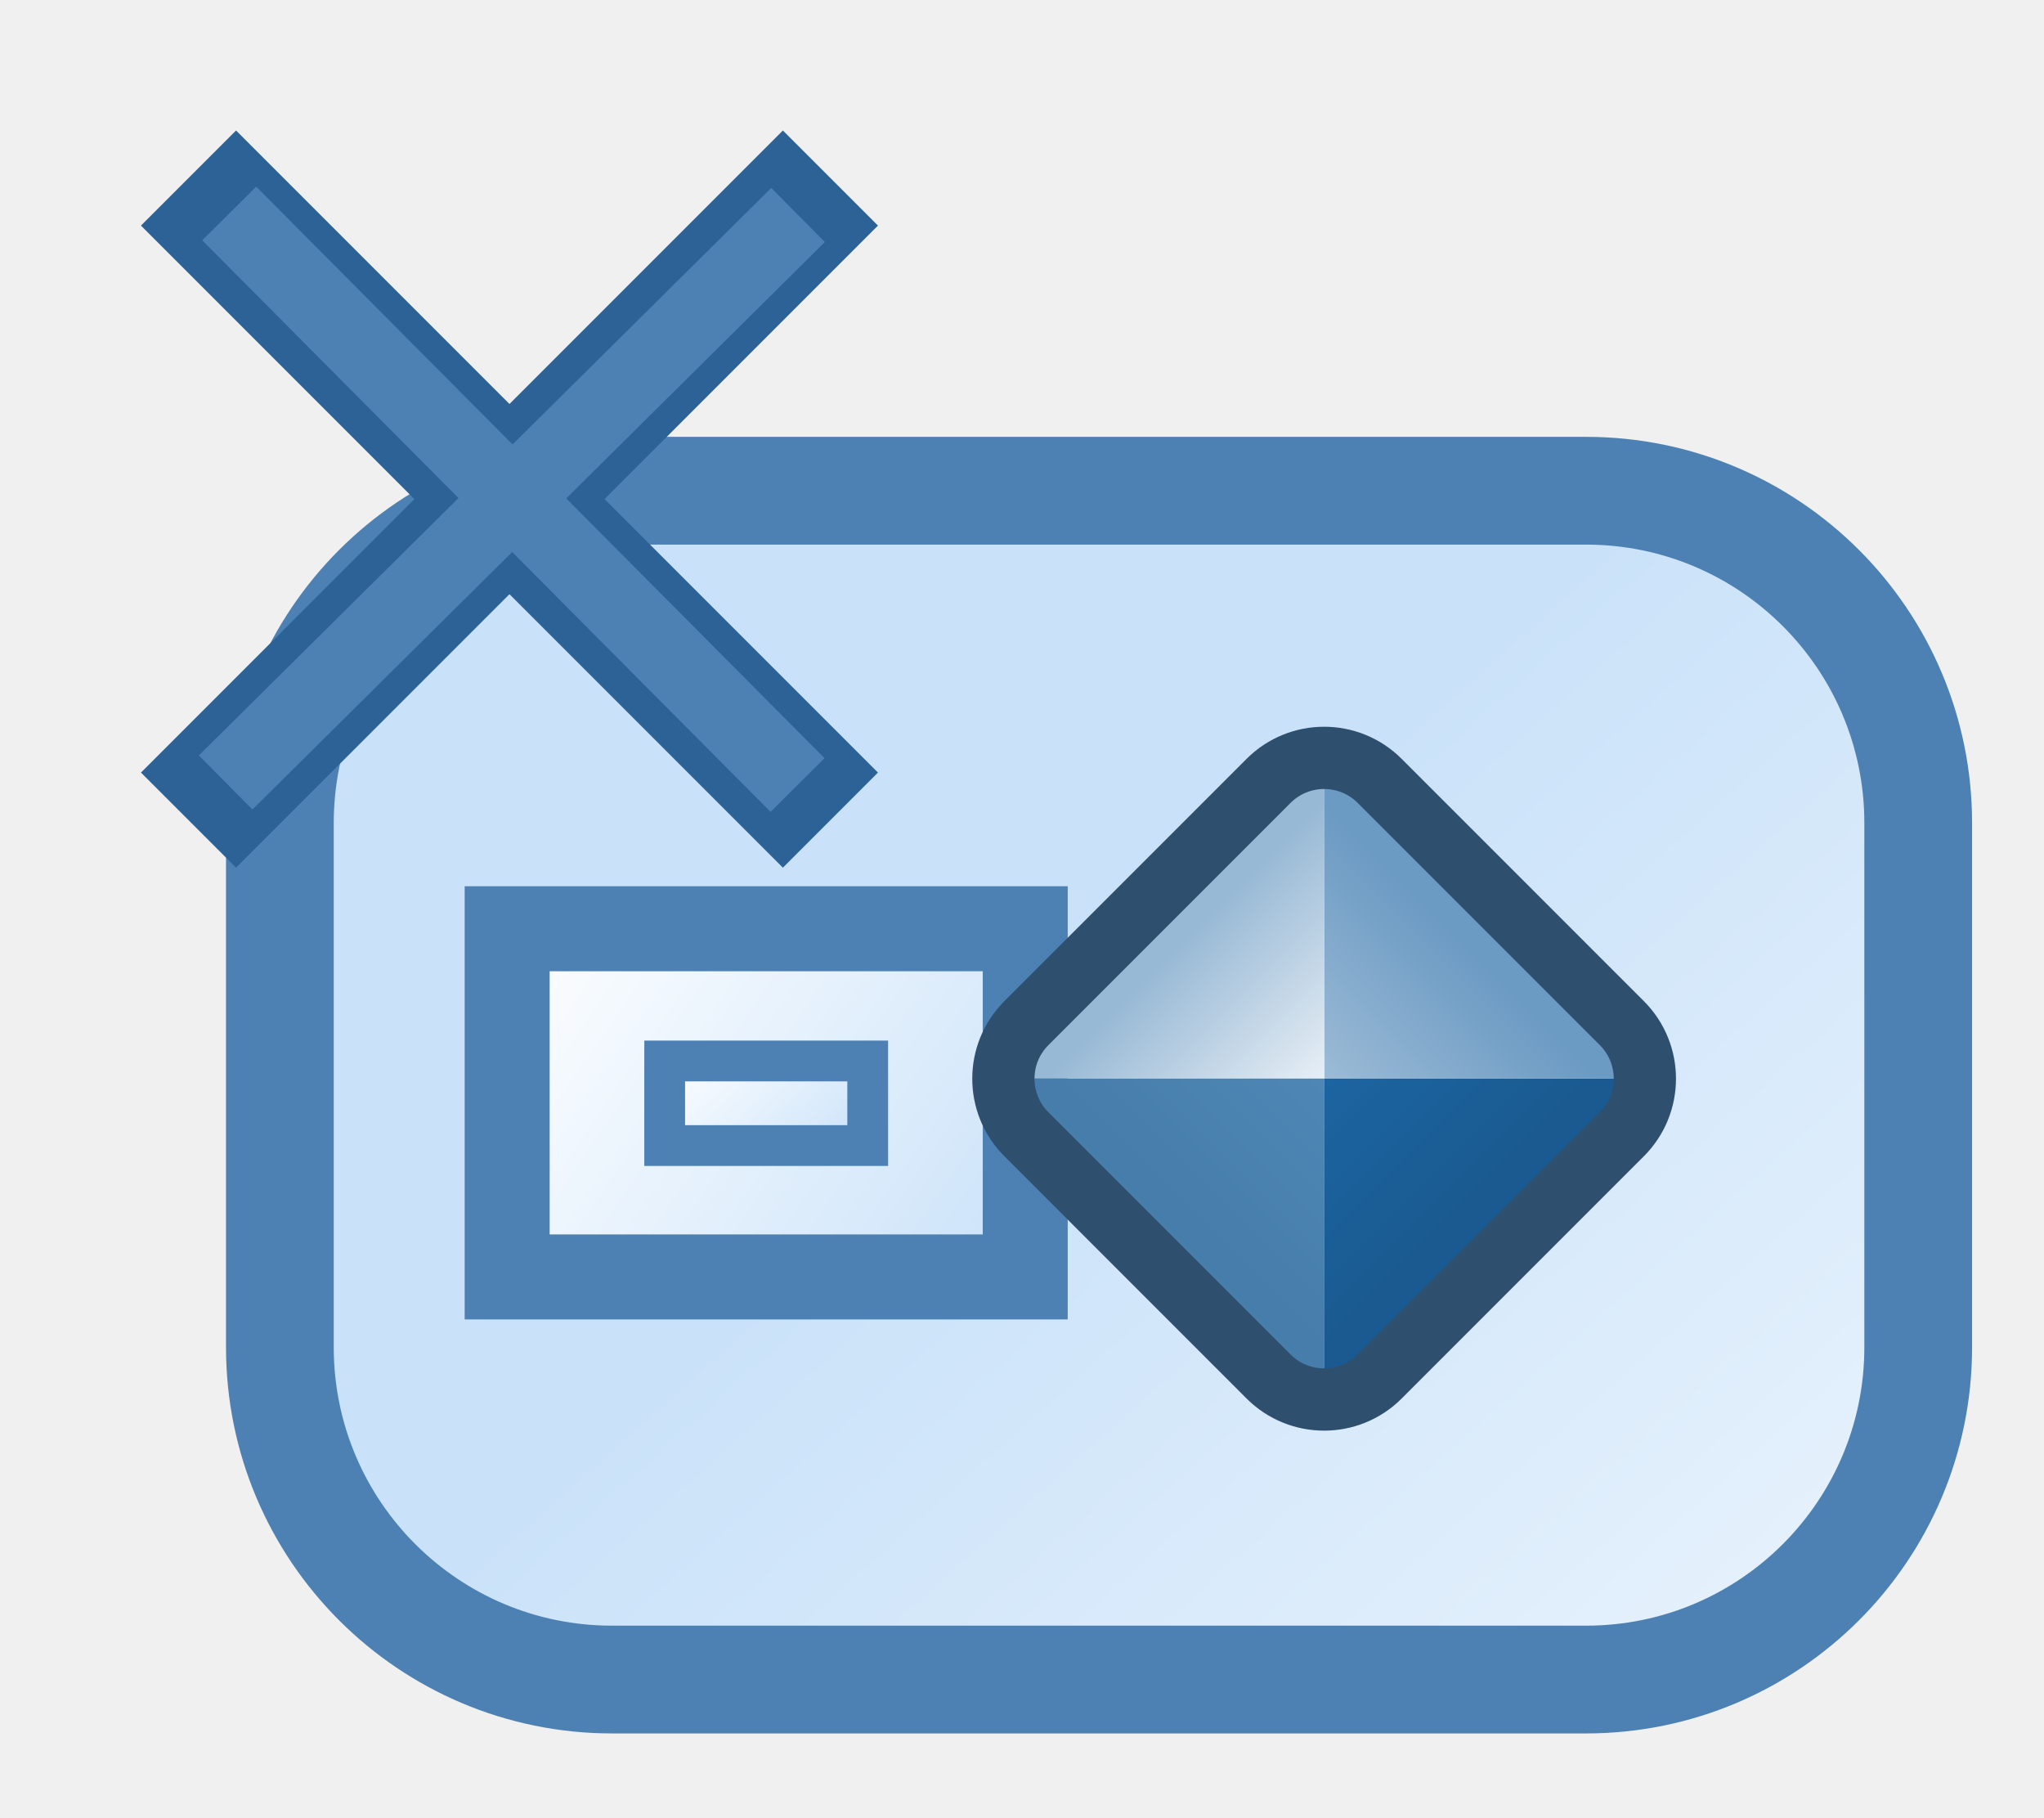
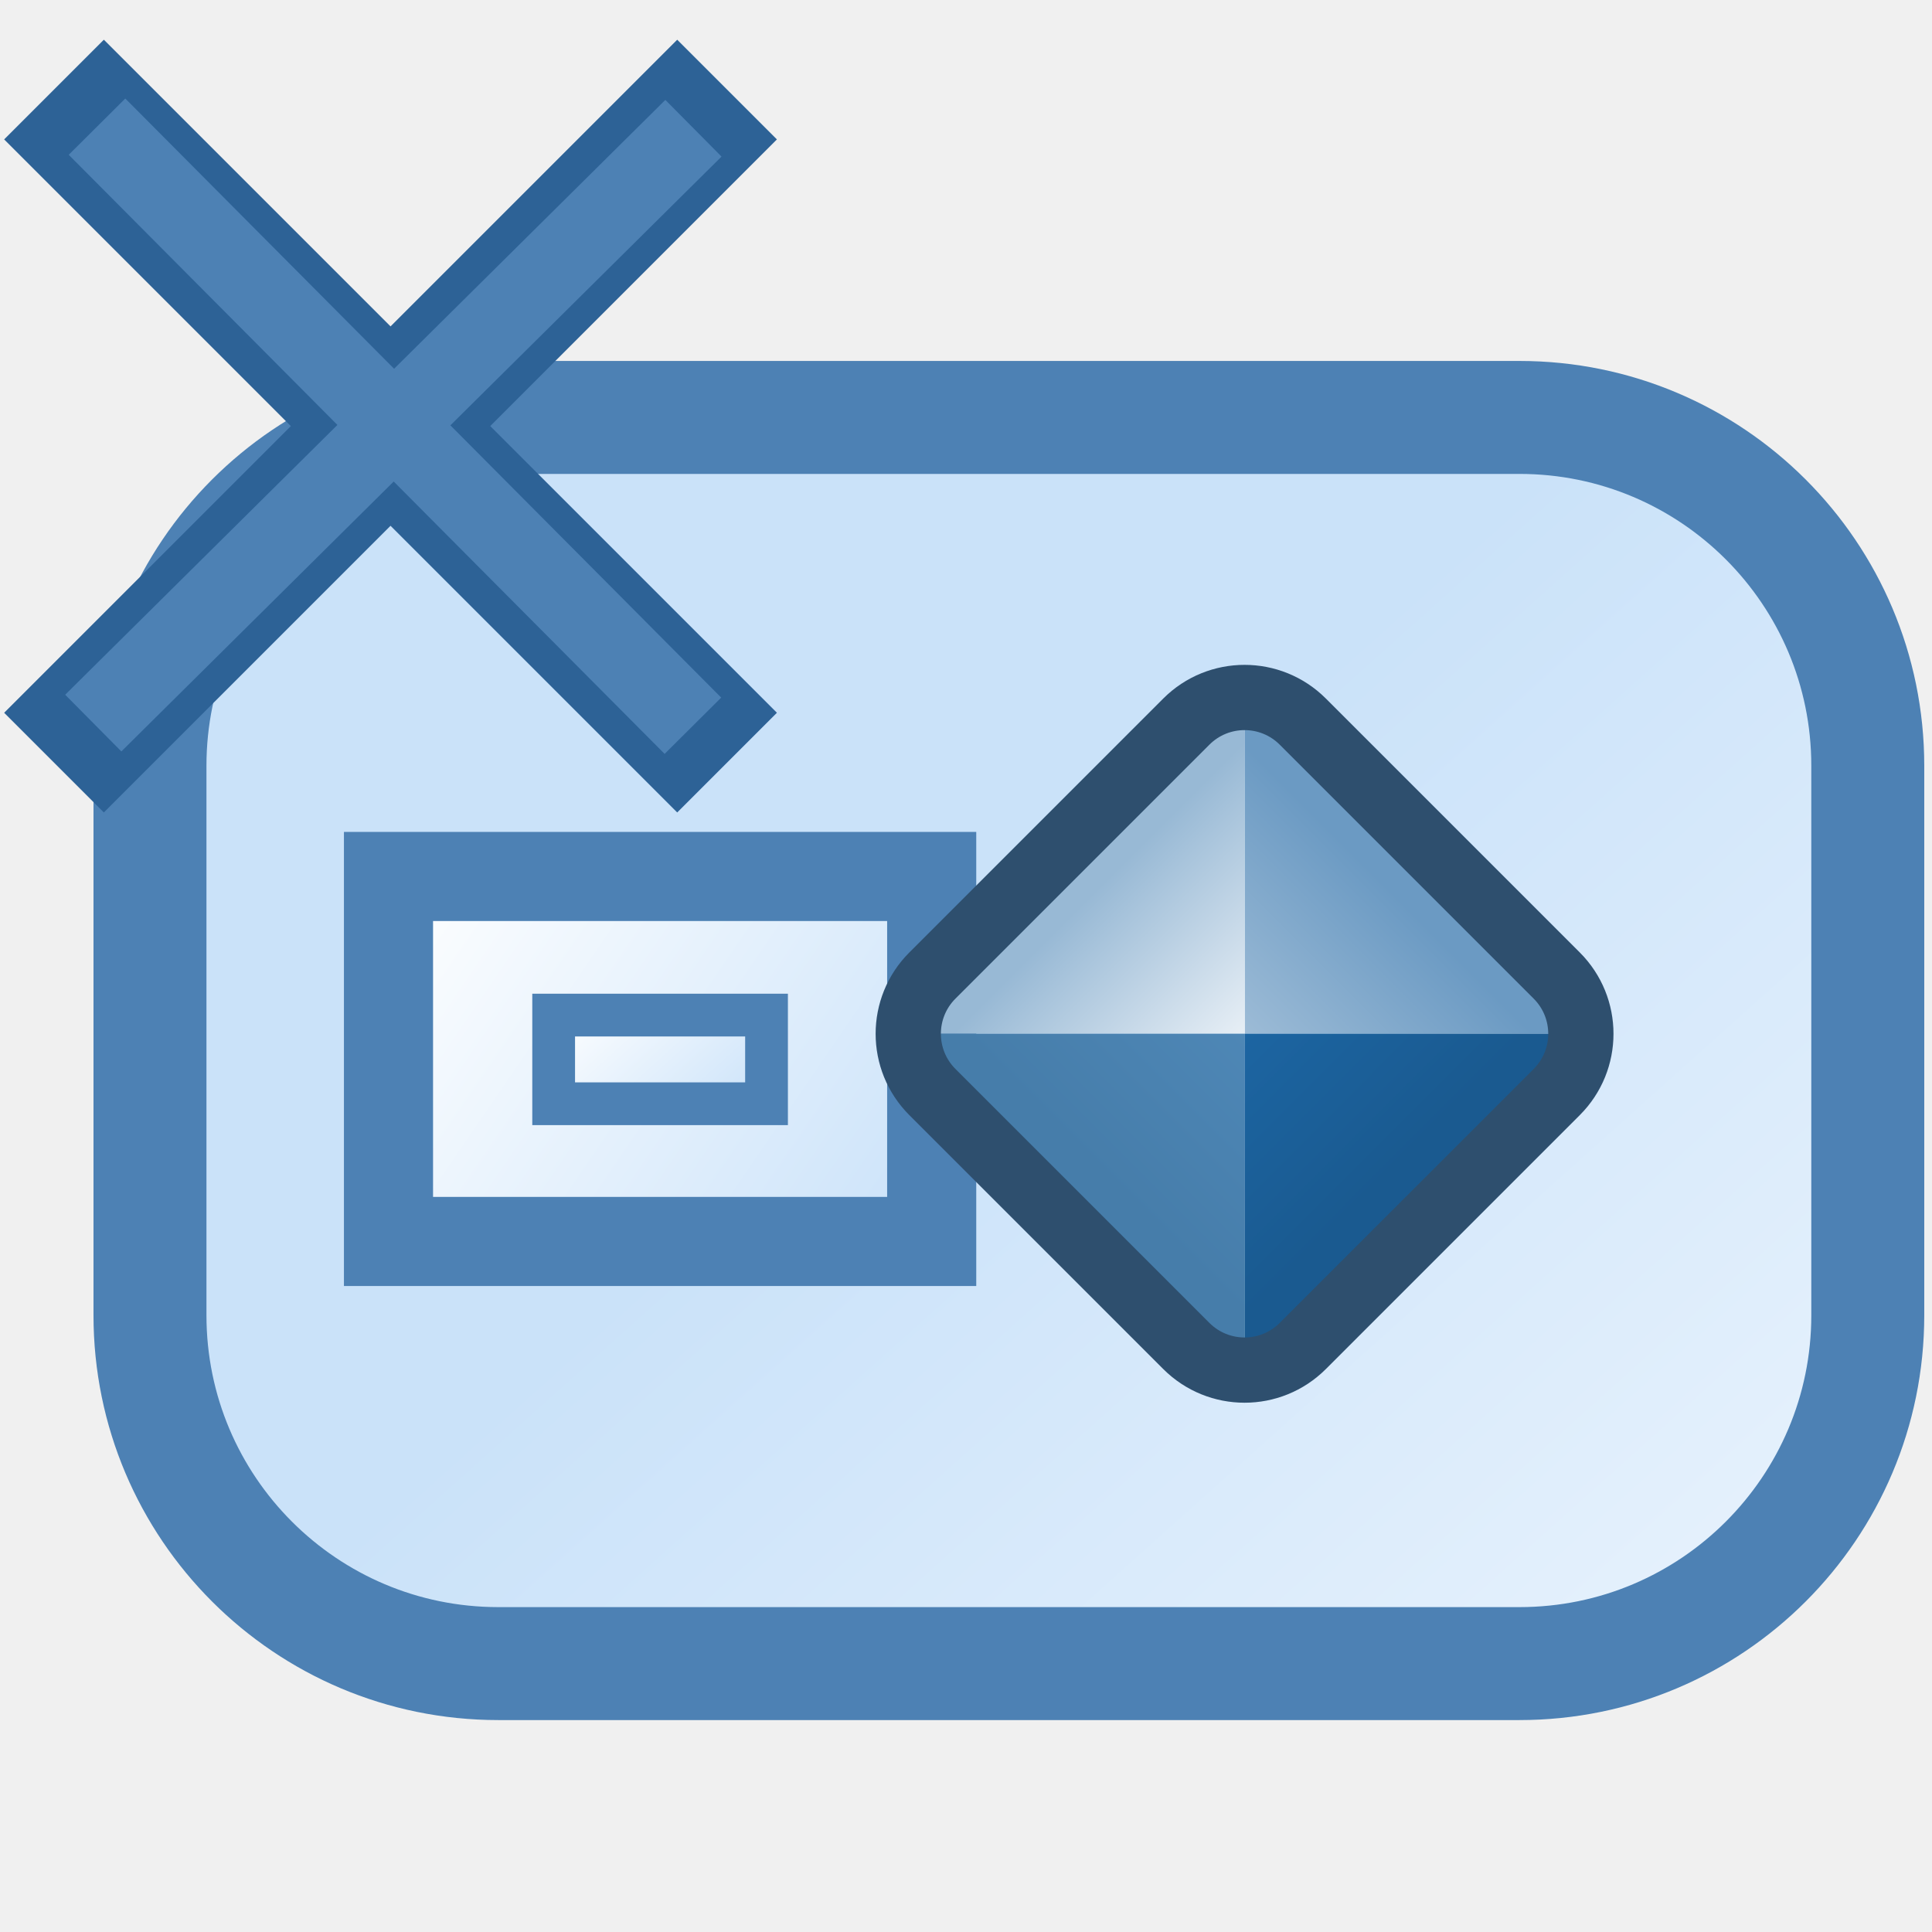
- <svg xmlns="http://www.w3.org/2000/svg" xmlns:xlink="http://www.w3.org/1999/xlink" width="18" height="16" viewBox="0 0 4.762 4.233" version="1.1" id="svg8" xml:space="preserve">
-   <defs id="defs2">
-     <linearGradient id="linearGradient872">
-       <stop style="stop-color:#cae2f9;stop-opacity:1;" offset="0" id="stop868" />
-       <stop style="stop-color:#fdfeff;stop-opacity:1" offset="1" id="stop870" />
+ <svg xmlns="http://www.w3.org/2000/svg" xmlns:xlink="http://www.w3.org/1999/xlink" xml:space="preserve" width="16" height="16">
+   <defs>
+     <linearGradient id="a">
+       <stop offset="0" style="stop-color:#cae2f9;stop-opacity:1" />
+       <stop offset="1" style="stop-color:#fdfeff;stop-opacity:1" />
    </linearGradient>
-     <linearGradient xlink:href="#linearGradient872" id="linearGradient860" x1="-1.399" y1="1.9" x2="0.808" y2="4.389" gradientUnits="userSpaceOnUse" gradientTransform="matrix(1.180897,0,0,1.191197,4.130834,0.1250452)" />
-     <linearGradient xlink:href="#linearGradient5023" id="linearGradient5029" x1="744.959" y1="750.275" x2="747.756" y2="750.273" gradientUnits="userSpaceOnUse" gradientTransform="matrix(0.1128992,0.1128992,-0.1128992,0.1128992,3.634969,-166.2772)" />
-     <linearGradient id="linearGradient5023">
-       <stop style="stop-color:#1c65a2;stop-opacity:1;" offset="0" id="stop5025" />
-       <stop style="stop-color:#1a5a90;stop-opacity:1" offset="1" id="stop5027" />
+     <linearGradient xlink:href="#a" id="f" x1="-1.399" x2=".808" y1="1.9" y2="4.389" gradientTransform="matrix(1.1809 0 0 1.1912 4.13 .125)" gradientUnits="userSpaceOnUse" />
+     <linearGradient xlink:href="#b" id="i" x1="744.959" x2="747.756" y1="750.275" y2="750.273" gradientTransform="rotate(45 202.527 -78.75)scale(.15966)" gradientUnits="userSpaceOnUse" />
+     <linearGradient id="b">
+       <stop offset="0" style="stop-color:#1c65a2;stop-opacity:1" />
+       <stop offset="1" style="stop-color:#1a5a90;stop-opacity:1" />
    </linearGradient>
-     <linearGradient xlink:href="#linearGradient4999" id="linearGradient5005" x1="-5.78" y1="1059.267" x2="-3.78" y2="1057.267" gradientUnits="userSpaceOnUse" gradientTransform="matrix(0.1596635,0,0,0.1596635,3.634969,-166.2772)" />
-     <linearGradient id="linearGradient4999">
-       <stop style="stop-color:#467daa;stop-opacity:1" offset="0" id="stop5001" />
-       <stop style="stop-color:#4e87b6;stop-opacity:1" offset="1" id="stop5003" />
+     <linearGradient xlink:href="#c" id="j" x1="-5.78" x2="-3.78" y1="1059.267" y2="1057.267" gradientTransform="translate(3.635 -166.277)scale(.15966)" gradientUnits="userSpaceOnUse" />
+     <linearGradient id="c">
+       <stop offset="0" style="stop-color:#467daa;stop-opacity:1" />
+       <stop offset="1" style="stop-color:#4e87b6;stop-opacity:1" />
    </linearGradient>
-     <linearGradient xlink:href="#linearGradient5015" id="linearGradient5021" x1="-3.78" y1="1057.267" x2="-1.78" y2="1055.267" gradientUnits="userSpaceOnUse" gradientTransform="matrix(0.1596635,0,0,0.1596635,3.634969,-166.2772)" />
-     <linearGradient id="linearGradient5015">
-       <stop style="stop-color:#9cbbd6;stop-opacity:1" offset="0" id="stop5017" />
-       <stop style="stop-color:#6b9ac3;stop-opacity:1" offset="1" id="stop5019" />
+     <linearGradient xlink:href="#d" id="k" x1="-3.78" x2="-1.78" y1="1057.267" y2="1055.267" gradientTransform="translate(3.635 -166.277)scale(.15966)" gradientUnits="userSpaceOnUse" />
+     <linearGradient id="d">
+       <stop offset="0" style="stop-color:#9cbbd6;stop-opacity:1" />
+       <stop offset="1" style="stop-color:#6b9ac3;stop-opacity:1" />
    </linearGradient>
-     <linearGradient xlink:href="#linearGradient5007" id="linearGradient5013" x1="-5.78" y1="1055.267" x2="-3.78" y2="1057.267" gradientUnits="userSpaceOnUse" gradientTransform="matrix(0.1596635,0,0,0.1596635,3.634969,-166.2772)" />
-     <linearGradient id="linearGradient5007">
-       <stop style="stop-color:#98b9d5;stop-opacity:1" offset="0" id="stop5009" />
-       <stop style="stop-color:#e6eef5;stop-opacity:1" offset="1" id="stop5011" />
+     <linearGradient xlink:href="#e" id="l" x1="-5.78" x2="-3.78" y1="1055.267" y2="1057.267" gradientTransform="translate(3.635 -166.277)scale(.15966)" gradientUnits="userSpaceOnUse" />
+     <linearGradient id="e">
+       <stop offset="0" style="stop-color:#98b9d5;stop-opacity:1" />
+       <stop offset="1" style="stop-color:#e6eef5;stop-opacity:1" />
    </linearGradient>
-     <linearGradient id="linearGradient5591-4">
-       <stop style="stop-color:#e0e566;stop-opacity:1;" offset="0" id="stop5593-0" />
-       <stop style="stop-color:#82c448;stop-opacity:1;" offset="1" id="stop5595-5" />
-     </linearGradient>
-     <linearGradient id="linearGradient5583-2">
-       <stop style="stop-color:#426e4a;stop-opacity:1;" offset="0" id="stop5585-3" />
-       <stop style="stop-color:#669f71;stop-opacity:1;" offset="1" id="stop5587-3" />
-     </linearGradient>
-     <linearGradient xlink:href="#linearGradient872" id="linearGradient865" x1="-47.667" y1="112.973" x2="-163.76" y2="34.596" gradientUnits="userSpaceOnUse" gradientTransform="matrix(0.00998666,0,0,0.01146447,-1.544489,1.806353)" />
-     <linearGradient xlink:href="#linearGradient872" id="linearGradient865-2" x1="-47.667" y1="112.973" x2="-163.76" y2="34.596" gradientUnits="userSpaceOnUse" gradientTransform="matrix(0.00396027,0,0,0.00241742,1.956252,2.358419)" />
-     <linearGradient xlink:href="#linearGradient872" id="linearGradient984" gradientUnits="userSpaceOnUse" gradientTransform="matrix(0.01009766,0,0,0.00996173,2.615563,1.813388)" x1="-47.667" y1="112.973" x2="-163.76" y2="34.596" />
+     <linearGradient xlink:href="#a" id="h" x1="-47.667" x2="-163.76" y1="112.973" y2="34.596" gradientTransform="matrix(.00396 0 0 .00242 1.956 2.358)" gradientUnits="userSpaceOnUse" />
+     <linearGradient xlink:href="#a" id="g" x1="-47.667" x2="-163.76" y1="112.973" y2="34.596" gradientTransform="matrix(.0101 0 0 .00996 2.616 1.813)" gradientUnits="userSpaceOnUse" />
  </defs>
-   <g id="g27">
-     <g id="g882">
-       <rect style="fill:url(#linearGradient860);fill-opacity:1;stroke:#4d81b4;stroke-width:0.251;stroke-linecap:round;stroke-miterlimit:4;stroke-dasharray:none;stroke-dashoffset:0.3;stroke-opacity:1" id="rect852" width="3.817" height="2.769" x="0.652" y="1.143" ry="0.774" />
-       <g id="g990" transform="translate(0.2545264,0.03622356)">
-         <rect style="fill:url(#linearGradient984);fill-opacity:1;stroke:#4d81b4;stroke-width:0.198;stroke-miterlimit:4;stroke-dasharray:none;stroke-opacity:1" id="rect840" width="1.207" height="0.811" x="0.927" y="2.127" />
-         <rect style="fill:url(#linearGradient865-2);fill-opacity:1;stroke:#4d81b4;stroke-width:0.095;stroke-miterlimit:4;stroke-dasharray:none;stroke-opacity:1" id="rect840-2" width="0.473" height="0.197" x="1.294" y="2.435" />
-       </g>
-       <g id="g997" transform="translate(0.05068843,-0.02107878)">
-         <path style="display:inline;fill:url(#linearGradient5029);fill-opacity:1;stroke:none;stroke-width:0.16" d="m 3.828,2.533 -0.793,0.793 1.3e-6,-0.793 z" id="rect4105-9" />
-         <path style="display:inline;fill:url(#linearGradient5005);fill-opacity:1;stroke:none;stroke-width:0.16" d="M 3.035,3.327 2.242,2.533 h 0.793 z" id="rect4105-9-4" />
-         <path style="display:inline;fill:url(#linearGradient5021);fill-opacity:1;stroke:none;stroke-width:0.16" d="m 3.828,2.533 -0.793,-0.793 1.1e-6,0.793 z" id="rect4105-9-8" />
-         <path style="display:inline;fill:url(#linearGradient5013);fill-opacity:1;stroke:none;stroke-width:0.16" d="M 3.035,1.74 2.242,2.533 h 0.793 z" id="rect4105-9-4-8" />
-         <rect style="display:inline;fill:none;stroke:#2e4f6e;stroke-width:0.145;stroke-opacity:1" id="rect4105" width="1.164" height="1.164" x="3.355" y="-0.936" rx="0.183" ry="0.183" transform="rotate(45)" />
-       </g>
-       <g id="g1" transform="translate(-0.07733426,-0.1907578)">
-         <g id="g882-2" transform="matrix(1.182246,0,0,1.182246,-1.551293,-1.149009)" style="fill:none;fill-opacity:1">
-           <path style="fill:#000000;fill-opacity:1;stroke:#2d6296;stroke-width:0.265;stroke-linecap:butt;stroke-linejoin:miter;stroke-miterlimit:4;stroke-dasharray:none;stroke-opacity:1" d="M 1.749,1.484 3.014,2.749" id="path841" />
-           <path style="fill:#ffffff;fill-opacity:1;stroke:#2d6296;stroke-width:0.265;stroke-linecap:butt;stroke-linejoin:miter;stroke-miterlimit:4;stroke-dasharray:none;stroke-opacity:1" d="M 3.014,1.484 1.749,2.749" id="path841-3" />
-         </g>
-         <g id="g16" transform="matrix(1.182246,0,0,1.182246,-4.191004,-0.9588601)" style="fill:none;fill-opacity:1">
-           <path style="fill:#ffffff;fill-opacity:1;stroke:#4d81b4;stroke-width:0.15;stroke-linecap:butt;stroke-linejoin:miter;stroke-miterlimit:4;stroke-dasharray:none;stroke-opacity:1" d="M 5.183,1.396 4.055,2.514" id="path16" />
-           <path style="fill:#ffffff;fill-opacity:1;stroke:#4d81b4;stroke-width:0.15;stroke-linecap:butt;stroke-linejoin:miter;stroke-miterlimit:4;stroke-dasharray:none;stroke-opacity:1" d="M 4.062,1.393 5.182,2.519" id="path16-9" />
-         </g>
-       </g>
+   <g transform="translate(-1.188 -.803)scale(3.72704)">
+     <rect width="3.817" height="2.769" x=".652" y="1.143" ry=".774" style="fill:url(#f);fill-opacity:1;stroke:#4d81b4;stroke-width:.251;stroke-linecap:round;stroke-miterlimit:4;stroke-dasharray:none;stroke-dashoffset:.3;stroke-opacity:1" />
+     <path d="M.927 2.127h1.207v.811H.927z" style="fill:url(#g);fill-opacity:1;stroke:#4d81b4;stroke-width:.198;stroke-miterlimit:4;stroke-dasharray:none;stroke-opacity:1" transform="translate(.255 .036)" />
+     <path d="M1.294 2.435h.473v.197h-.473z" style="fill:url(#h);fill-opacity:1;stroke:#4d81b4;stroke-width:.095;stroke-miterlimit:4;stroke-dasharray:none;stroke-opacity:1" transform="translate(.255 .036)" />
+     <g transform="translate(.05 -.021)">
+       <path d="m3.828 2.533-.793.794v-.794z" style="display:inline;fill:url(#i);fill-opacity:1;stroke:none;stroke-width:.16" />
+       <path d="m3.035 3.327-.793-.794h.793z" style="display:inline;fill:url(#j);fill-opacity:1;stroke:none;stroke-width:.16" />
+       <path d="m3.828 2.533-.793-.793v.793z" style="display:inline;fill:url(#k);fill-opacity:1;stroke:none;stroke-width:.16" />
+       <path d="m3.035 1.74-.793.793h.793z" style="display:inline;fill:url(#l);fill-opacity:1;stroke:none;stroke-width:.16" />
+       <rect width="1.164" height="1.164" x="3.355" y="-.936" rx=".183" ry=".183" style="display:inline;fill:none;stroke:#2e4f6e;stroke-width:.145;stroke-opacity:1" transform="rotate(45)" />
+     </g>
+     <g style="fill:none;fill-opacity:1">
+       <path d="m1.749 1.484 1.265 1.265" style="fill:#000;fill-opacity:1;stroke:#2d6296;stroke-width:.265;stroke-linecap:butt;stroke-linejoin:miter;stroke-miterlimit:4;stroke-dasharray:none;stroke-opacity:1" transform="translate(-1.629 -1.34)scale(1.18225)" />
+       <path d="M3.014 1.484 1.749 2.749" style="fill:#fff;fill-opacity:1;stroke:#2d6296;stroke-width:.265;stroke-linecap:butt;stroke-linejoin:miter;stroke-miterlimit:4;stroke-dasharray:none;stroke-opacity:1" transform="translate(-1.629 -1.34)scale(1.18225)" />
+     </g>
+     <g style="fill:none;fill-opacity:1">
+       <path d="M5.183 1.396 4.055 2.514m.007-1.121 1.12 1.126" style="fill:#fff;fill-opacity:1;stroke:#4d81b4;stroke-width:.15;stroke-linecap:butt;stroke-linejoin:miter;stroke-miterlimit:4;stroke-dasharray:none;stroke-opacity:1" transform="translate(-4.268 -1.15)scale(1.18225)" />
    </g>
  </g>
</svg>
